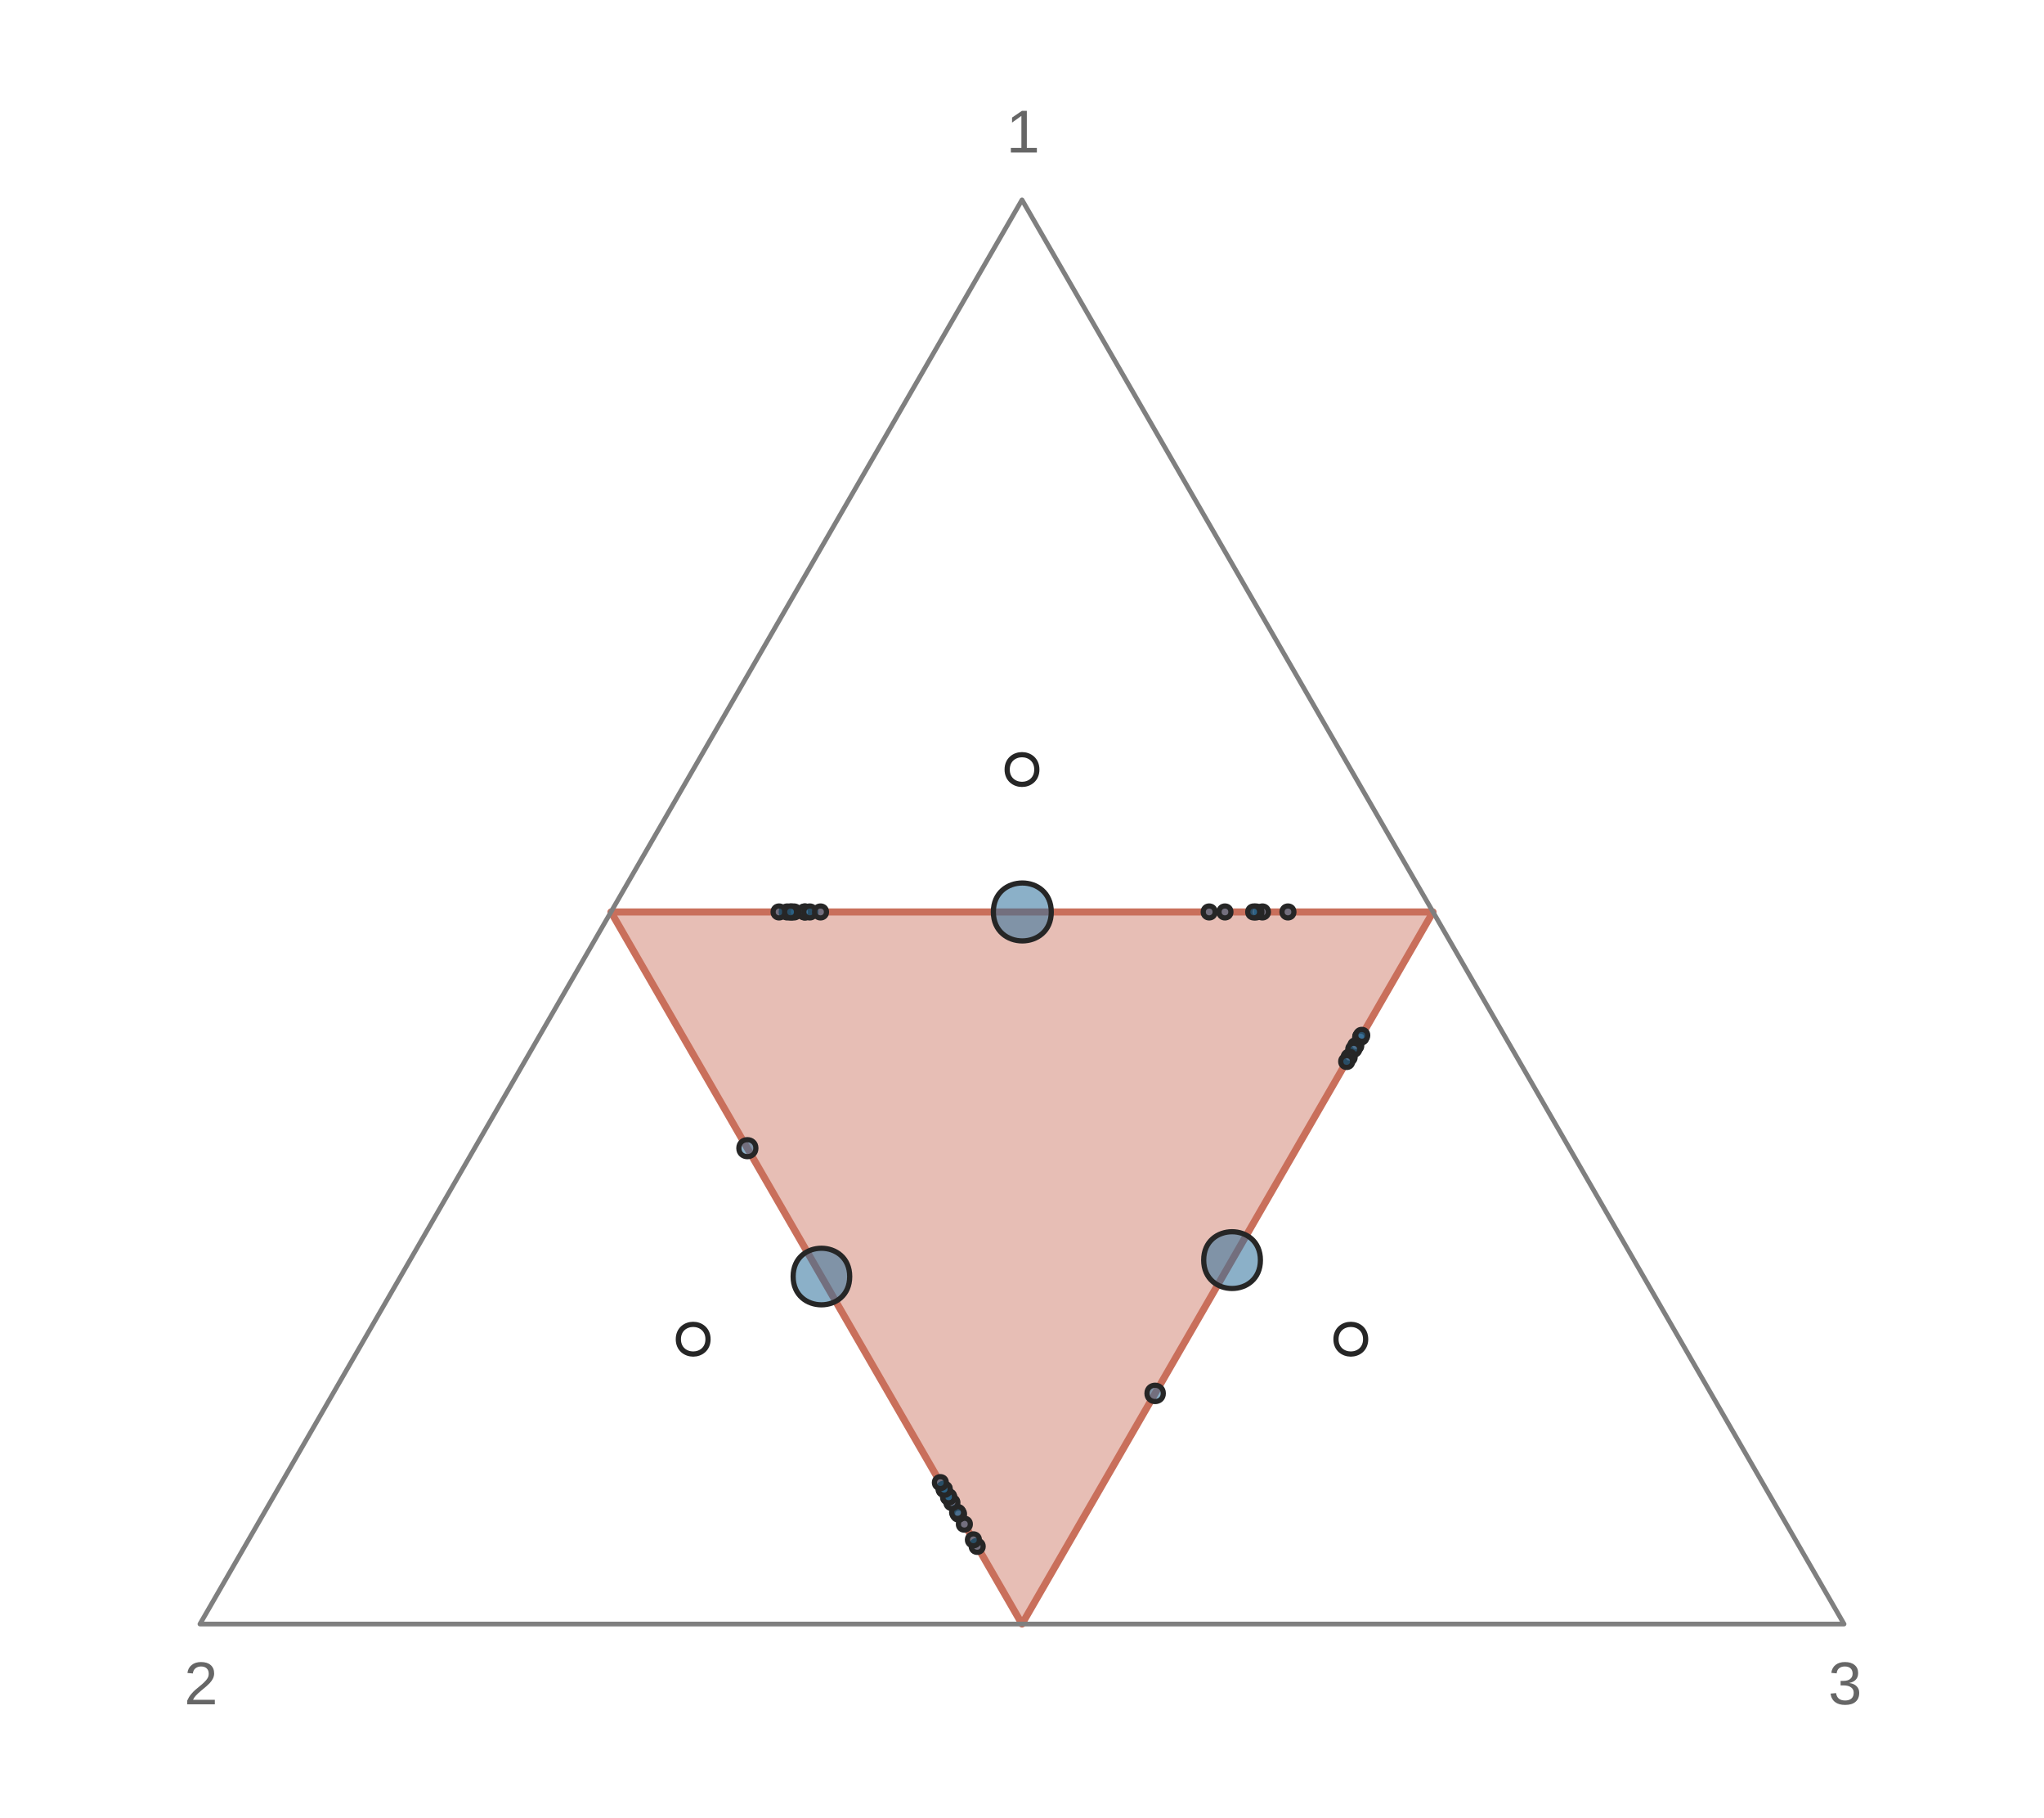
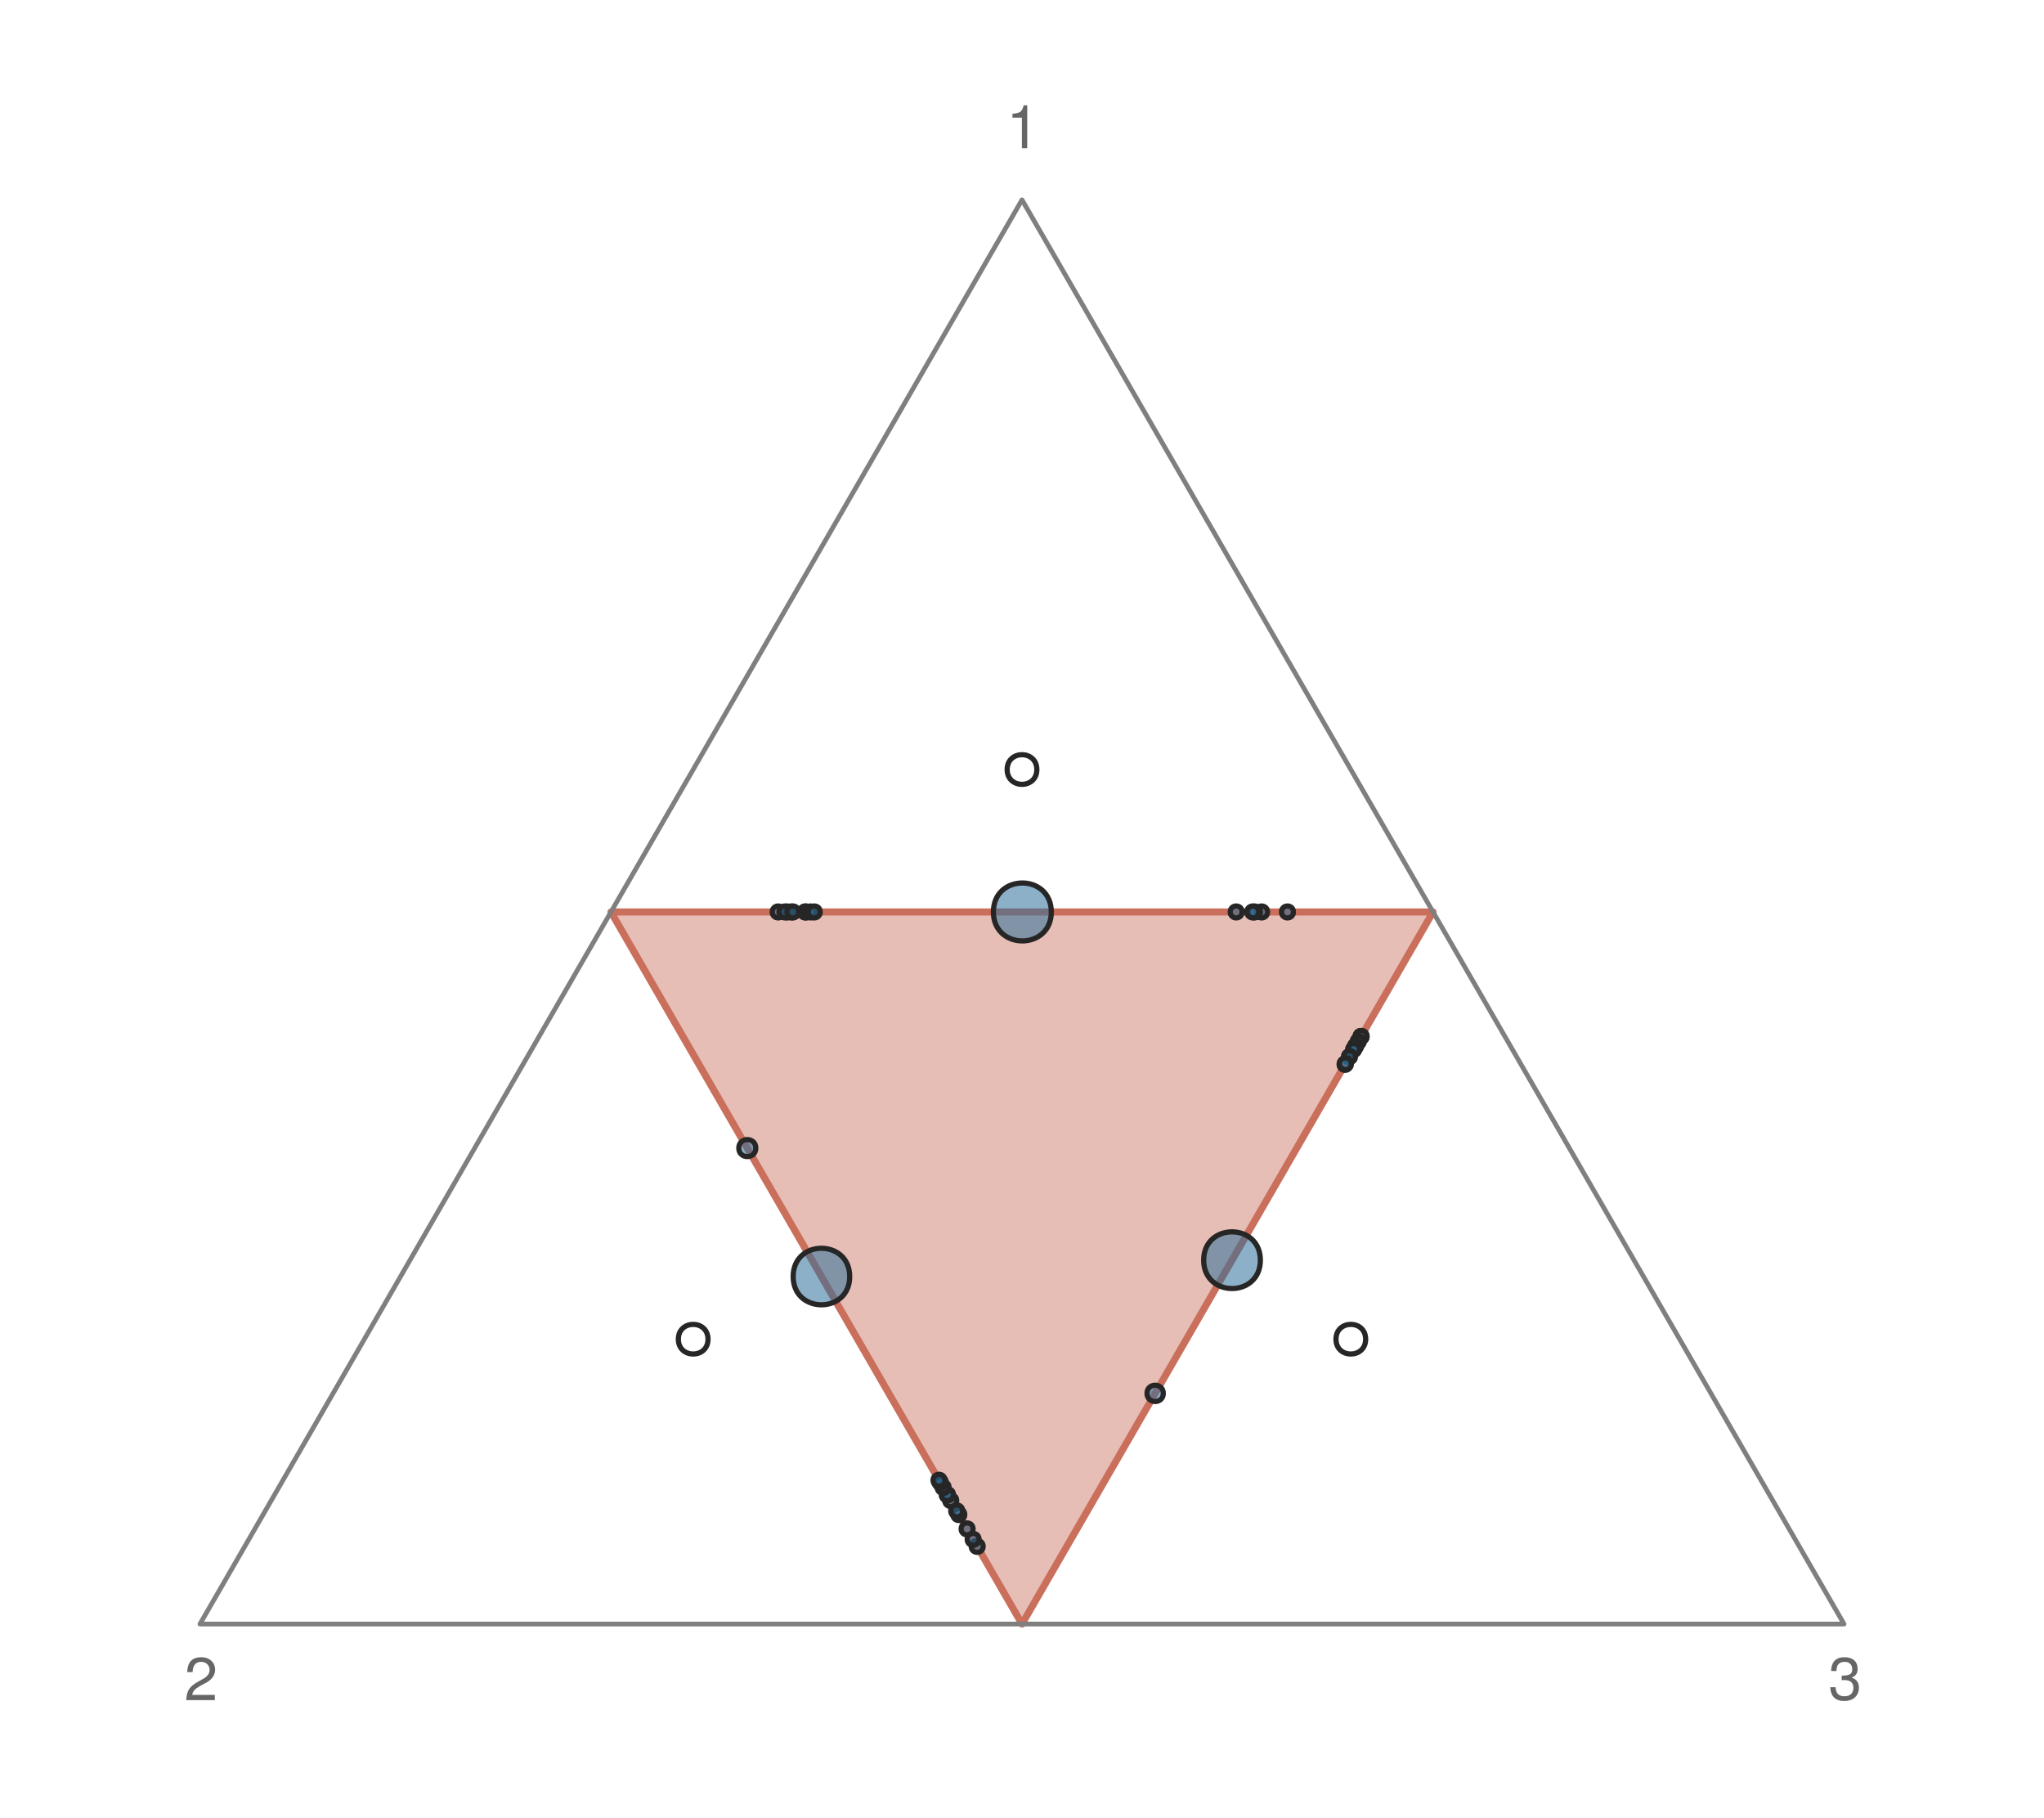
- <svg xmlns="http://www.w3.org/2000/svg" xmlns:xlink="http://www.w3.org/1999/xlink" width="324pt" height="288pt" viewBox="0 0 324 288">
+ <svg xmlns="http://www.w3.org/2000/svg" xmlns:xlink="http://www.w3.org/1999/xlink" width="324pt" height="288pt" viewBox="0 0 324 288" version="1.1">
  <defs>
    <g>
-       <g id="glyph-0-0">
-         <path d="M 0.734 0 L 0.734 -0.719 L 2.406 -0.719 L 2.406 -5.797 L 0.922 -4.734 L 0.922 -5.531 L 2.484 -6.594 L 3.266 -6.594 L 3.266 -0.719 L 4.859 -0.719 L 4.859 0 Z M 0.734 0 " />
-       </g>
-       <g id="glyph-0-1">
-         <path d="M 0.484 0 L 0.484 -0.594 C 0.641 -0.957 0.832 -1.281 1.062 -1.562 C 1.289 -1.844 1.531 -2.094 1.781 -2.312 C 2.039 -2.539 2.289 -2.75 2.531 -2.938 C 2.781 -3.133 3.004 -3.332 3.203 -3.531 C 3.41 -3.727 3.578 -3.93 3.703 -4.141 C 3.828 -4.348 3.891 -4.586 3.891 -4.859 C 3.891 -5.223 3.781 -5.504 3.562 -5.703 C 3.352 -5.898 3.055 -6 2.672 -6 C 2.316 -6 2.02 -5.898 1.781 -5.703 C 1.551 -5.516 1.414 -5.242 1.375 -4.891 L 0.516 -4.969 C 0.578 -5.5 0.801 -5.922 1.188 -6.234 C 1.57 -6.547 2.066 -6.703 2.672 -6.703 C 3.336 -6.703 3.848 -6.539 4.203 -6.219 C 4.566 -5.906 4.75 -5.461 4.75 -4.891 C 4.75 -4.629 4.691 -4.375 4.578 -4.125 C 4.461 -3.875 4.285 -3.617 4.047 -3.359 C 3.816 -3.109 3.375 -2.719 2.719 -2.188 C 2.363 -1.895 2.078 -1.629 1.859 -1.391 C 1.648 -1.16 1.5 -0.938 1.406 -0.719 L 4.859 -0.719 L 4.859 0 Z M 0.484 0 " />
-       </g>
-       <g id="glyph-0-2">
-         <path d="M 4.906 -1.828 C 4.906 -1.211 4.711 -0.738 4.328 -0.406 C 3.941 -0.07 3.391 0.094 2.672 0.094 C 2.004 0.094 1.473 -0.055 1.078 -0.359 C 0.68 -0.66 0.441 -1.109 0.359 -1.703 L 1.234 -1.781 C 1.348 -1 1.828 -0.609 2.672 -0.609 C 3.098 -0.609 3.43 -0.711 3.672 -0.922 C 3.91 -1.129 4.031 -1.438 4.031 -1.844 C 4.031 -2.207 3.891 -2.488 3.609 -2.688 C 3.336 -2.895 2.941 -3 2.422 -3 L 1.953 -3 L 1.953 -3.719 L 2.406 -3.719 C 2.863 -3.719 3.219 -3.816 3.469 -4.016 C 3.727 -4.223 3.859 -4.504 3.859 -4.859 C 3.859 -5.211 3.754 -5.488 3.547 -5.688 C 3.336 -5.895 3.031 -6 2.625 -6 C 2.258 -6 1.957 -5.906 1.719 -5.719 C 1.488 -5.531 1.359 -5.258 1.328 -4.906 L 0.484 -4.984 C 0.547 -5.523 0.77 -5.945 1.156 -6.25 C 1.539 -6.551 2.035 -6.703 2.641 -6.703 C 3.297 -6.703 3.805 -6.547 4.172 -6.234 C 4.547 -5.93 4.734 -5.504 4.734 -4.953 C 4.734 -4.523 4.613 -4.18 4.375 -3.922 C 4.145 -3.66 3.801 -3.484 3.344 -3.391 L 3.344 -3.375 C 3.844 -3.312 4.227 -3.141 4.5 -2.859 C 4.77 -2.586 4.906 -2.242 4.906 -1.828 Z M 4.906 -1.828 " />
-       </g>
+       <symbol overflow="visible" id="glyph0-0">
+         <path style="stroke:none;" d="" />
+       </symbol>
+       <symbol overflow="visible" id="glyph0-1">
+         <path style="stroke:none;" d="M 3.328 0 L 3.328 -6.797 L 2.766 -6.797 C 2.469 -5.75 2.281 -5.609 0.984 -5.453 L 0.984 -4.844 L 2.484 -4.844 L 2.484 0 Z M 3.328 0 " />
+       </symbol>
+       <symbol overflow="visible" id="glyph0-2">
+         <path style="stroke:none;" d="M 4.906 -4.812 C 4.906 -5.953 4.016 -6.797 2.719 -6.797 C 1.328 -6.797 0.531 -6.094 0.484 -4.438 L 1.328 -4.438 C 1.391 -5.578 1.859 -6.062 2.703 -6.062 C 3.469 -6.062 4.031 -5.516 4.031 -4.781 C 4.031 -4.25 3.719 -3.797 3.125 -3.438 L 2.234 -2.938 C 0.812 -2.141 0.406 -1.5 0.328 0 L 4.859 0 L 4.859 -0.828 L 1.281 -0.828 C 1.359 -1.391 1.672 -1.75 2.5 -2.234 L 3.469 -2.75 C 4.406 -3.266 4.906 -3.969 4.906 -4.812 Z M 4.906 -4.812 " />
+       </symbol>
+       <symbol overflow="visible" id="glyph0-3">
+         <path style="stroke:none;" d="M 4.859 -1.969 C 4.859 -2.797 4.516 -3.281 3.703 -3.562 C 4.344 -3.812 4.656 -4.25 4.656 -4.938 C 4.656 -6.109 3.875 -6.797 2.578 -6.797 C 1.203 -6.797 0.484 -6.047 0.453 -4.609 L 1.297 -4.609 C 1.312 -5.609 1.734 -6.062 2.594 -6.062 C 3.344 -6.062 3.797 -5.625 3.797 -4.906 C 3.797 -4.172 3.469 -3.875 2.125 -3.875 L 2.125 -3.172 L 2.578 -3.172 C 3.516 -3.172 3.984 -2.719 3.984 -1.969 C 3.984 -1.109 3.469 -0.609 2.578 -0.609 C 1.656 -0.609 1.203 -1.062 1.156 -2.047 L 0.312 -2.047 C 0.406 -0.531 1.156 0.141 2.547 0.141 C 3.953 0.141 4.859 -0.688 4.859 -1.969 Z M 4.859 -1.969 " />
+       </symbol>
    </g>
  </defs>
-   <rect x="-32.4" y="-28.8" width="388.8" height="345.6" fill="rgb(100%, 100%, 100%)" fill-opacity="1" />
-   <path fill-rule="nonzero" fill="rgb(78.824%, 43.529%, 35.686%)" fill-opacity="0.451" stroke-width="1.125" stroke-linecap="round" stroke-linejoin="round" stroke="rgb(78.824%, 43.529%, 35.686%)" stroke-opacity="1" stroke-miterlimit="10" d="M 96.848 144.52 L 227.152 144.52 L 162 257.363 Z M 96.848 144.52 " />
-   <path fill="none" stroke-width="0.75" stroke-linecap="round" stroke-linejoin="round" stroke="rgb(49.804%, 49.804%, 49.804%)" stroke-opacity="1" stroke-miterlimit="10" d="M 162 31.672 L 31.695 257.363 L 292.305 257.363 Z M 162 31.672 " />
-   <g fill="rgb(40%, 40%, 40%)" fill-opacity="1">
-     <use xlink:href="#glyph-0-0" x="159.5" y="24.162" />
+   <g id="surface111">
+     <rect x="0" y="0" width="324" height="288" style="fill:rgb(100%,100%,100%);fill-opacity:1;stroke:none;" />
+     <path style="fill-rule:nonzero;fill:rgb(78.824%,43.529%,35.686%);fill-opacity:0.451;stroke-width:1.125;stroke-linecap:round;stroke-linejoin:round;stroke:rgb(78.824%,43.529%,35.686%);stroke-opacity:1;stroke-miterlimit:10;" d="M 96.848 144.52 L 227.152 144.52 L 162 257.363 Z M 96.848 144.52 " />
+     <path style="fill:none;stroke-width:0.75;stroke-linecap:round;stroke-linejoin:round;stroke:rgb(49.804%,49.804%,49.804%);stroke-opacity:1;stroke-miterlimit:10;" d="M 162 31.672 L 31.695 257.363 L 292.305 257.363 Z M 162 31.672 " />
+     <g style="fill:rgb(40%,40%,40%);fill-opacity:1;">
+       <use xlink:href="#glyph0-1" x="159.5" y="23.492" />
+     </g>
+     <g style="fill:rgb(40%,40%,40%);fill-opacity:1;">
+       <use xlink:href="#glyph0-2" x="29.195" y="269.418" />
+     </g>
+     <g style="fill:rgb(40%,40%,40%);fill-opacity:1;">
+       <use xlink:href="#glyph0-3" x="289.805" y="269.418" />
+     </g>
+     <path style="fill-rule:nonzero;fill:rgb(17.255%,43.529%,60.784%);fill-opacity:0.549;stroke-width:0.825;stroke-linecap:round;stroke-linejoin:round;stroke:rgb(14.902%,14.902%,14.902%);stroke-opacity:1;stroke-miterlimit:10;" d="M 166.645 144.52 C 166.645 150.637 157.465 150.637 157.465 144.52 C 157.465 138.398 166.645 138.398 166.645 144.52 " />
+     <path style="fill-rule:nonzero;fill:rgb(17.255%,43.529%,60.784%);fill-opacity:0.549;stroke-width:0.825;stroke-linecap:round;stroke-linejoin:round;stroke:rgb(14.902%,14.902%,14.902%);stroke-opacity:1;stroke-miterlimit:10;" d="M 134.688 202.293 C 134.688 208.27 125.727 208.27 125.727 202.293 C 125.727 196.32 134.688 196.32 134.688 202.293 " />
+     <path style="fill-rule:nonzero;fill:rgb(17.255%,43.529%,60.784%);fill-opacity:0.549;stroke-width:0.825;stroke-linecap:round;stroke-linejoin:round;stroke:rgb(14.902%,14.902%,14.902%);stroke-opacity:1;stroke-miterlimit:10;" d="M 199.785 199.703 C 199.785 205.695 190.797 205.695 190.797 199.703 C 190.797 193.711 199.785 193.711 199.785 199.703 " />
+     <path style="fill-rule:nonzero;fill:rgb(17.255%,43.529%,60.784%);fill-opacity:0.549;stroke-width:0.825;stroke-linecap:round;stroke-linejoin:round;stroke:rgb(14.902%,14.902%,14.902%);stroke-opacity:1;stroke-miterlimit:10;" d="M 119.805 181.938 C 119.805 183.734 117.109 183.734 117.109 181.938 C 117.109 180.141 119.805 180.141 119.805 181.938 " />
+     <path style="fill-rule:nonzero;fill:rgb(17.255%,43.529%,60.784%);fill-opacity:0.549;stroke-width:0.825;stroke-linecap:round;stroke-linejoin:round;stroke:rgb(14.902%,14.902%,14.902%);stroke-opacity:1;stroke-miterlimit:10;" d="M 184.398 220.809 C 184.398 222.531 181.812 222.531 181.812 220.809 C 181.812 219.086 184.398 219.086 184.398 220.809 " />
+     <path style="fill-rule:nonzero;fill:rgb(17.255%,43.529%,60.784%);fill-opacity:0.549;stroke-width:0.825;stroke-linecap:round;stroke-linejoin:round;stroke:rgb(14.902%,14.902%,14.902%);stroke-opacity:1;stroke-miterlimit:10;" d="M 205.027 144.52 C 205.027 145.777 203.137 145.777 203.137 144.52 C 203.137 143.258 205.027 143.258 205.027 144.52 " />
+     <path style="fill-rule:nonzero;fill:rgb(17.255%,43.529%,60.784%);fill-opacity:0.549;stroke-width:0.825;stroke-linecap:round;stroke-linejoin:round;stroke:rgb(14.902%,14.902%,14.902%);stroke-opacity:1;stroke-miterlimit:10;" d="M 200.926 144.52 C 200.926 145.777 199.035 145.777 199.035 144.52 C 199.035 143.258 200.926 143.258 200.926 144.52 " />
+     <path style="fill-rule:nonzero;fill:rgb(17.255%,43.529%,60.784%);fill-opacity:0.549;stroke-width:0.825;stroke-linecap:round;stroke-linejoin:round;stroke:rgb(14.902%,14.902%,14.902%);stroke-opacity:1;stroke-miterlimit:10;" d="M 199.801 144.52 C 199.801 145.777 197.914 145.777 197.914 144.52 C 197.914 143.258 199.801 143.258 199.801 144.52 " />
+     <path style="fill-rule:nonzero;fill:rgb(17.255%,43.529%,60.784%);fill-opacity:0.549;stroke-width:0.825;stroke-linecap:round;stroke-linejoin:round;stroke:rgb(14.902%,14.902%,14.902%);stroke-opacity:1;stroke-miterlimit:10;" d="M 128.586 144.52 C 128.586 145.777 126.695 145.777 126.695 144.52 C 126.695 143.258 128.586 143.258 128.586 144.52 " />
+     <path style="fill-rule:nonzero;fill:rgb(17.255%,43.529%,60.784%);fill-opacity:0.549;stroke-width:0.825;stroke-linecap:round;stroke-linejoin:round;stroke:rgb(14.902%,14.902%,14.902%);stroke-opacity:1;stroke-miterlimit:10;" d="M 199.527 144.52 C 199.527 145.777 197.637 145.777 197.637 144.52 C 197.637 143.258 199.527 143.258 199.527 144.52 " />
+     <path style="fill-rule:nonzero;fill:rgb(17.255%,43.529%,60.784%);fill-opacity:0.549;stroke-width:0.825;stroke-linecap:round;stroke-linejoin:round;stroke:rgb(14.902%,14.902%,14.902%);stroke-opacity:1;stroke-miterlimit:10;" d="M 126.383 144.52 C 126.383 145.777 124.492 145.777 124.492 144.52 C 124.492 143.258 126.383 143.258 126.383 144.52 " />
+     <path style="fill-rule:nonzero;fill:rgb(17.255%,43.529%,60.784%);fill-opacity:0.549;stroke-width:0.825;stroke-linecap:round;stroke-linejoin:round;stroke:rgb(14.902%,14.902%,14.902%);stroke-opacity:1;stroke-miterlimit:10;" d="M 216.691 164.254 C 216.691 165.516 214.805 165.516 214.805 164.254 C 214.805 162.996 216.691 162.996 216.691 164.254 " />
+     <path style="fill-rule:nonzero;fill:rgb(17.255%,43.529%,60.784%);fill-opacity:0.549;stroke-width:0.825;stroke-linecap:round;stroke-linejoin:round;stroke:rgb(14.902%,14.902%,14.902%);stroke-opacity:1;stroke-miterlimit:10;" d="M 125.73 144.52 C 125.73 145.777 123.84 145.777 123.84 144.52 C 123.84 143.258 125.73 143.258 125.73 144.52 " />
+     <path style="fill-rule:nonzero;fill:rgb(17.255%,43.529%,60.784%);fill-opacity:0.549;stroke-width:0.825;stroke-linecap:round;stroke-linejoin:round;stroke:rgb(14.902%,14.902%,14.902%);stroke-opacity:1;stroke-miterlimit:10;" d="M 155.844 245.059 C 155.844 246.316 153.953 246.316 153.953 245.059 C 153.953 243.797 155.844 243.797 155.844 245.059 " />
+     <path style="fill-rule:nonzero;fill:rgb(17.255%,43.529%,60.784%);fill-opacity:0.549;stroke-width:0.825;stroke-linecap:round;stroke-linejoin:round;stroke:rgb(14.902%,14.902%,14.902%);stroke-opacity:1;stroke-miterlimit:10;" d="M 216.699 164.242 C 216.699 165.504 214.809 165.504 214.809 164.242 C 214.809 162.984 216.699 162.984 216.699 164.242 " />
+     <path style="fill-rule:nonzero;fill:rgb(17.255%,43.529%,60.784%);fill-opacity:0.549;stroke-width:0.825;stroke-linecap:round;stroke-linejoin:round;stroke:rgb(14.902%,14.902%,14.902%);stroke-opacity:1;stroke-miterlimit:10;" d="M 124.297 144.52 C 124.297 145.777 122.406 145.777 122.406 144.52 C 122.406 143.258 124.297 143.258 124.297 144.52 " />
+     <path style="fill-rule:nonzero;fill:rgb(17.255%,43.529%,60.784%);fill-opacity:0.549;stroke-width:0.825;stroke-linecap:round;stroke-linejoin:round;stroke:rgb(14.902%,14.902%,14.902%);stroke-opacity:1;stroke-miterlimit:10;" d="M 155.199 243.945 C 155.199 245.207 153.312 245.207 153.312 243.945 C 153.312 242.684 155.199 242.684 155.199 243.945 " />
+     <path style="fill-rule:nonzero;fill:rgb(17.255%,43.529%,60.784%);fill-opacity:0.549;stroke-width:0.825;stroke-linecap:round;stroke-linejoin:round;stroke:rgb(14.902%,14.902%,14.902%);stroke-opacity:1;stroke-miterlimit:10;" d="M 216.246 165.043 C 216.246 166.305 214.355 166.305 214.355 165.043 C 214.355 163.785 216.246 163.785 216.246 165.043 " />
+     <path style="fill-rule:nonzero;fill:rgb(17.255%,43.529%,60.784%);fill-opacity:0.549;stroke-width:0.825;stroke-linecap:round;stroke-linejoin:round;stroke:rgb(14.902%,14.902%,14.902%);stroke-opacity:1;stroke-miterlimit:10;" d="M 125.367 144.52 C 125.367 145.777 123.477 145.777 123.477 144.52 C 123.477 143.258 125.367 143.258 125.367 144.52 " />
+     <path style="fill-rule:nonzero;fill:rgb(17.255%,43.529%,60.784%);fill-opacity:0.549;stroke-width:0.825;stroke-linecap:round;stroke-linejoin:round;stroke:rgb(14.902%,14.902%,14.902%);stroke-opacity:1;stroke-miterlimit:10;" d="M 154.242 242.285 C 154.242 243.547 152.352 243.547 152.352 242.285 C 152.352 241.027 154.242 241.027 154.242 242.285 " />
+     <path style="fill-rule:nonzero;fill:rgb(17.255%,43.529%,60.784%);fill-opacity:0.549;stroke-width:0.825;stroke-linecap:round;stroke-linejoin:round;stroke:rgb(14.902%,14.902%,14.902%);stroke-opacity:1;stroke-miterlimit:10;" d="M 196.895 144.52 C 196.895 145.777 195.008 145.777 195.008 144.52 C 195.008 143.258 196.895 143.258 196.895 144.52 " />
+     <path style="fill-rule:nonzero;fill:rgb(17.255%,43.529%,60.784%);fill-opacity:0.549;stroke-width:0.825;stroke-linecap:round;stroke-linejoin:round;stroke:rgb(14.902%,14.902%,14.902%);stroke-opacity:1;stroke-miterlimit:10;" d="M 152.93 240.012 C 152.93 241.273 151.039 241.273 151.039 240.012 C 151.039 238.754 152.93 238.754 152.93 240.012 " />
+     <path style="fill-rule:nonzero;fill:rgb(17.255%,43.529%,60.784%);fill-opacity:0.549;stroke-width:0.825;stroke-linecap:round;stroke-linejoin:round;stroke:rgb(14.902%,14.902%,14.902%);stroke-opacity:1;stroke-miterlimit:10;" d="M 126.621 144.52 C 126.621 145.777 124.73 145.777 124.73 144.52 C 124.73 143.258 126.621 143.258 126.621 144.52 " />
+     <path style="fill-rule:nonzero;fill:rgb(17.255%,43.529%,60.784%);fill-opacity:0.549;stroke-width:0.825;stroke-linecap:round;stroke-linejoin:round;stroke:rgb(14.902%,14.902%,14.902%);stroke-opacity:1;stroke-miterlimit:10;" d="M 215.824 165.773 C 215.824 167.035 213.934 167.035 213.934 165.773 C 213.934 164.512 215.824 164.512 215.824 165.773 " />
+     <path style="fill-rule:nonzero;fill:rgb(17.255%,43.529%,60.784%);fill-opacity:0.549;stroke-width:0.825;stroke-linecap:round;stroke-linejoin:round;stroke:rgb(14.902%,14.902%,14.902%);stroke-opacity:1;stroke-miterlimit:10;" d="M 152.594 239.43 C 152.594 240.688 150.703 240.688 150.703 239.43 C 150.703 238.168 152.594 238.168 152.594 239.43 " />
+     <path style="fill-rule:nonzero;fill:rgb(17.255%,43.529%,60.784%);fill-opacity:0.549;stroke-width:0.825;stroke-linecap:round;stroke-linejoin:round;stroke:rgb(14.902%,14.902%,14.902%);stroke-opacity:1;stroke-miterlimit:10;" d="M 128.688 144.52 C 128.688 145.777 126.797 145.777 126.797 144.52 C 126.797 143.258 128.688 143.258 128.688 144.52 " />
+     <path style="fill-rule:nonzero;fill:rgb(17.255%,43.529%,60.784%);fill-opacity:0.549;stroke-width:0.825;stroke-linecap:round;stroke-linejoin:round;stroke:rgb(14.902%,14.902%,14.902%);stroke-opacity:1;stroke-miterlimit:10;" d="M 151.648 237.793 C 151.648 239.051 149.758 239.051 149.758 237.793 C 149.758 236.531 151.648 236.531 151.648 237.793 " />
+     <path style="fill-rule:nonzero;fill:rgb(17.255%,43.529%,60.784%);fill-opacity:0.549;stroke-width:0.825;stroke-linecap:round;stroke-linejoin:round;stroke:rgb(14.902%,14.902%,14.902%);stroke-opacity:1;stroke-miterlimit:10;" d="M 215.512 166.312 C 215.512 167.574 213.621 167.574 213.621 166.312 C 213.621 165.055 215.512 165.055 215.512 166.312 " />
+     <path style="fill-rule:nonzero;fill:rgb(17.255%,43.529%,60.784%);fill-opacity:0.549;stroke-width:0.825;stroke-linecap:round;stroke-linejoin:round;stroke:rgb(14.902%,14.902%,14.902%);stroke-opacity:1;stroke-miterlimit:10;" d="M 151.117 236.875 C 151.117 238.137 149.227 238.137 149.227 236.875 C 149.227 235.617 151.117 235.617 151.117 236.875 " />
+     <path style="fill-rule:nonzero;fill:rgb(17.255%,43.529%,60.784%);fill-opacity:0.549;stroke-width:0.825;stroke-linecap:round;stroke-linejoin:round;stroke:rgb(14.902%,14.902%,14.902%);stroke-opacity:1;stroke-miterlimit:10;" d="M 129.418 144.52 C 129.418 145.777 127.527 145.777 127.527 144.52 C 127.527 143.258 129.418 143.258 129.418 144.52 " />
+     <path style="fill-rule:nonzero;fill:rgb(17.255%,43.529%,60.784%);fill-opacity:0.549;stroke-width:0.825;stroke-linecap:round;stroke-linejoin:round;stroke:rgb(14.902%,14.902%,14.902%);stroke-opacity:1;stroke-miterlimit:10;" d="M 214.855 167.449 C 214.855 168.711 212.965 168.711 212.965 167.449 C 212.965 166.191 214.855 166.191 214.855 167.449 " />
+     <path style="fill-rule:nonzero;fill:rgb(17.255%,43.529%,60.784%);fill-opacity:0.549;stroke-width:0.825;stroke-linecap:round;stroke-linejoin:round;stroke:rgb(14.902%,14.902%,14.902%);stroke-opacity:1;stroke-miterlimit:10;" d="M 151.117 236.875 C 151.117 238.137 149.227 238.137 149.227 236.875 C 149.227 235.617 151.117 235.617 151.117 236.875 " />
+     <path style="fill-rule:nonzero;fill:rgb(17.255%,43.529%,60.784%);fill-opacity:0.549;stroke-width:0.825;stroke-linecap:round;stroke-linejoin:round;stroke:rgb(14.902%,14.902%,14.902%);stroke-opacity:1;stroke-miterlimit:10;" d="M 214.152 168.668 C 214.152 169.93 212.262 169.93 212.262 168.668 C 212.262 167.41 214.152 167.41 214.152 168.668 " />
+     <path style="fill-rule:nonzero;fill:rgb(17.255%,43.529%,60.784%);fill-opacity:0.549;stroke-width:0.825;stroke-linecap:round;stroke-linejoin:round;stroke:rgb(14.902%,14.902%,14.902%);stroke-opacity:1;stroke-miterlimit:10;" d="M 150.445 235.711 C 150.445 236.973 148.555 236.973 148.555 235.711 C 148.555 234.453 150.445 234.453 150.445 235.711 " />
+     <path style="fill-rule:nonzero;fill:rgb(17.255%,43.529%,60.784%);fill-opacity:0.549;stroke-width:0.825;stroke-linecap:round;stroke-linejoin:round;stroke:rgb(14.902%,14.902%,14.902%);stroke-opacity:1;stroke-miterlimit:10;" d="M 130.016 144.52 C 130.016 145.777 128.125 145.777 128.125 144.52 C 128.125 143.258 130.016 143.258 130.016 144.52 " />
+     <path style="fill-rule:nonzero;fill:rgb(17.255%,43.529%,60.784%);fill-opacity:0.549;stroke-width:0.825;stroke-linecap:round;stroke-linejoin:round;stroke:rgb(14.902%,14.902%,14.902%);stroke-opacity:1;stroke-miterlimit:10;" d="M 150 234.938 C 150 236.199 148.109 236.199 148.109 234.938 C 148.109 233.68 150 233.68 150 234.938 " />
+     <path style="fill-rule:nonzero;fill:rgb(17.255%,43.529%,60.784%);fill-opacity:0.549;stroke-width:0.825;stroke-linecap:round;stroke-linejoin:round;stroke:rgb(14.902%,14.902%,14.902%);stroke-opacity:1;stroke-miterlimit:10;" d="M 214.219 168.551 C 214.219 169.812 212.328 169.812 212.328 168.551 C 212.328 167.293 214.219 167.293 214.219 168.551 " />
+     <path style="fill-rule:nonzero;fill:rgb(17.255%,43.529%,60.784%);fill-opacity:0.549;stroke-width:0.825;stroke-linecap:round;stroke-linejoin:round;stroke:rgb(14.902%,14.902%,14.902%);stroke-opacity:1;stroke-miterlimit:10;" d="M 149.789 234.578 C 149.789 235.836 147.898 235.836 147.898 234.578 C 147.898 233.316 149.789 233.316 149.789 234.578 " />
+     <path style="fill-rule:nonzero;fill:rgb(100%,100%,100%);fill-opacity:0.549;stroke-width:0.825;stroke-linecap:round;stroke-linejoin:round;stroke:rgb(14.902%,14.902%,14.902%);stroke-opacity:1;stroke-miterlimit:10;" d="M 164.352 121.949 C 164.352 125.082 159.648 125.082 159.648 121.949 C 159.648 118.812 164.352 118.812 164.352 121.949 " />
+     <path style="fill-rule:nonzero;fill:rgb(100%,100%,100%);fill-opacity:0.549;stroke-width:0.825;stroke-linecap:round;stroke-linejoin:round;stroke:rgb(14.902%,14.902%,14.902%);stroke-opacity:1;stroke-miterlimit:10;" d="M 112.23 212.227 C 112.23 215.359 107.527 215.359 107.527 212.227 C 107.527 209.09 112.23 209.09 112.23 212.227 " />
+     <path style="fill-rule:nonzero;fill:rgb(100%,100%,100%);fill-opacity:0.549;stroke-width:0.825;stroke-linecap:round;stroke-linejoin:round;stroke:rgb(14.902%,14.902%,14.902%);stroke-opacity:1;stroke-miterlimit:10;" d="M 216.473 212.227 C 216.473 215.359 211.77 215.359 211.77 212.227 C 211.77 209.09 216.473 209.09 216.473 212.227 " />
  </g>
-   <g fill="rgb(40%, 40%, 40%)" fill-opacity="1">
-     <use xlink:href="#glyph-0-1" x="29.195" y="270.088" />
-   </g>
-   <g fill="rgb(40%, 40%, 40%)" fill-opacity="1">
-     <use xlink:href="#glyph-0-2" x="289.805" y="270.088" />
-   </g>
-   <path fill-rule="nonzero" fill="rgb(17.255%, 43.529%, 60.784%)" fill-opacity="0.549" stroke-width="0.825" stroke-linecap="round" stroke-linejoin="round" stroke="rgb(14.902%, 14.902%, 14.902%)" stroke-opacity="1" stroke-miterlimit="10" d="M 166.641 144.52 C 166.641 150.637 157.461 150.637 157.461 144.52 C 157.461 138.398 166.641 138.398 166.641 144.52 " />
-   <path fill-rule="nonzero" fill="rgb(17.255%, 43.529%, 60.784%)" fill-opacity="0.549" stroke-width="0.825" stroke-linecap="round" stroke-linejoin="round" stroke="rgb(14.902%, 14.902%, 14.902%)" stroke-opacity="1" stroke-miterlimit="10" d="M 134.688 202.293 C 134.688 208.273 125.723 208.273 125.723 202.293 C 125.723 196.316 134.688 196.316 134.688 202.293 " />
-   <path fill-rule="nonzero" fill="rgb(17.255%, 43.529%, 60.784%)" fill-opacity="0.549" stroke-width="0.825" stroke-linecap="round" stroke-linejoin="round" stroke="rgb(14.902%, 14.902%, 14.902%)" stroke-opacity="1" stroke-miterlimit="10" d="M 199.793 199.691 C 199.793 205.688 190.801 205.688 190.801 199.691 C 190.801 193.695 199.793 193.695 199.793 199.691 " />
-   <path fill-rule="nonzero" fill="rgb(17.255%, 43.529%, 60.784%)" fill-opacity="0.549" stroke-width="0.825" stroke-linecap="round" stroke-linejoin="round" stroke="rgb(14.902%, 14.902%, 14.902%)" stroke-opacity="1" stroke-miterlimit="10" d="M 119.816 181.953 C 119.816 183.75 117.117 183.75 117.117 181.953 C 117.117 180.156 119.816 180.156 119.816 181.953 " />
-   <path fill-rule="nonzero" fill="rgb(17.255%, 43.529%, 60.784%)" fill-opacity="0.549" stroke-width="0.825" stroke-linecap="round" stroke-linejoin="round" stroke="rgb(14.902%, 14.902%, 14.902%)" stroke-opacity="1" stroke-miterlimit="10" d="M 184.398 220.812 C 184.398 222.539 181.809 222.539 181.809 220.812 C 181.809 219.086 184.398 219.086 184.398 220.812 " />
-   <path fill-rule="nonzero" fill="rgb(17.255%, 43.529%, 60.784%)" fill-opacity="0.549" stroke-width="0.825" stroke-linecap="round" stroke-linejoin="round" stroke="rgb(14.902%, 14.902%, 14.902%)" stroke-opacity="1" stroke-miterlimit="10" d="M 205.102 144.52 C 205.102 145.777 203.211 145.777 203.211 144.52 C 203.211 143.258 205.102 143.258 205.102 144.52 " />
-   <path fill-rule="nonzero" fill="rgb(17.255%, 43.529%, 60.784%)" fill-opacity="0.549" stroke-width="0.825" stroke-linecap="round" stroke-linejoin="round" stroke="rgb(14.902%, 14.902%, 14.902%)" stroke-opacity="1" stroke-miterlimit="10" d="M 201.055 144.52 C 201.055 145.777 199.164 145.777 199.164 144.52 C 199.164 143.258 201.055 143.258 201.055 144.52 " />
-   <path fill-rule="nonzero" fill="rgb(17.255%, 43.529%, 60.784%)" fill-opacity="0.549" stroke-width="0.825" stroke-linecap="round" stroke-linejoin="round" stroke="rgb(14.902%, 14.902%, 14.902%)" stroke-opacity="1" stroke-miterlimit="10" d="M 200.035 144.52 C 200.035 145.777 198.145 145.777 198.145 144.52 C 198.145 143.258 200.035 143.258 200.035 144.52 " />
-   <path fill-rule="nonzero" fill="rgb(17.255%, 43.529%, 60.784%)" fill-opacity="0.549" stroke-width="0.825" stroke-linecap="round" stroke-linejoin="round" stroke="rgb(14.902%, 14.902%, 14.902%)" stroke-opacity="1" stroke-miterlimit="10" d="M 128.586 144.52 C 128.586 145.777 126.699 145.777 126.699 144.52 C 126.699 143.258 128.586 143.258 128.586 144.52 " />
-   <path fill-rule="nonzero" fill="rgb(17.255%, 43.529%, 60.784%)" fill-opacity="0.549" stroke-width="0.825" stroke-linecap="round" stroke-linejoin="round" stroke="rgb(14.902%, 14.902%, 14.902%)" stroke-opacity="1" stroke-miterlimit="10" d="M 199.672 144.52 C 199.672 145.777 197.781 145.777 197.781 144.52 C 197.781 143.258 199.672 143.258 199.672 144.52 " />
-   <path fill-rule="nonzero" fill="rgb(17.255%, 43.529%, 60.784%)" fill-opacity="0.549" stroke-width="0.825" stroke-linecap="round" stroke-linejoin="round" stroke="rgb(14.902%, 14.902%, 14.902%)" stroke-opacity="1" stroke-miterlimit="10" d="M 126.383 144.52 C 126.383 145.777 124.492 145.777 124.492 144.52 C 124.492 143.258 126.383 143.258 126.383 144.52 " />
-   <path fill-rule="nonzero" fill="rgb(17.255%, 43.529%, 60.784%)" fill-opacity="0.549" stroke-width="0.825" stroke-linecap="round" stroke-linejoin="round" stroke="rgb(14.902%, 14.902%, 14.902%)" stroke-opacity="1" stroke-miterlimit="10" d="M 216.637 164.352 C 216.637 165.609 214.746 165.609 214.746 164.352 C 214.746 163.09 216.637 163.09 216.637 164.352 " />
-   <path fill-rule="nonzero" fill="rgb(17.255%, 43.529%, 60.784%)" fill-opacity="0.549" stroke-width="0.825" stroke-linecap="round" stroke-linejoin="round" stroke="rgb(14.902%, 14.902%, 14.902%)" stroke-opacity="1" stroke-miterlimit="10" d="M 125.73 144.52 C 125.73 145.777 123.84 145.777 123.84 144.52 C 123.84 143.258 125.73 143.258 125.73 144.52 " />
-   <path fill-rule="nonzero" fill="rgb(17.255%, 43.529%, 60.784%)" fill-opacity="0.549" stroke-width="0.825" stroke-linecap="round" stroke-linejoin="round" stroke="rgb(14.902%, 14.902%, 14.902%)" stroke-opacity="1" stroke-miterlimit="10" d="M 155.844 245.059 C 155.844 246.316 153.953 246.316 153.953 245.059 C 153.953 243.797 155.844 243.797 155.844 245.059 " />
-   <path fill-rule="nonzero" fill="rgb(17.255%, 43.529%, 60.784%)" fill-opacity="0.549" stroke-width="0.825" stroke-linecap="round" stroke-linejoin="round" stroke="rgb(14.902%, 14.902%, 14.902%)" stroke-opacity="1" stroke-miterlimit="10" d="M 216.645 164.34 C 216.645 165.598 214.754 165.598 214.754 164.34 C 214.754 163.078 216.645 163.078 216.645 164.34 " />
-   <path fill-rule="nonzero" fill="rgb(17.255%, 43.529%, 60.784%)" fill-opacity="0.549" stroke-width="0.825" stroke-linecap="round" stroke-linejoin="round" stroke="rgb(14.902%, 14.902%, 14.902%)" stroke-opacity="1" stroke-miterlimit="10" d="M 124.438 144.52 C 124.438 145.777 122.547 145.777 122.547 144.52 C 122.547 143.258 124.438 143.258 124.438 144.52 " />
-   <path fill-rule="nonzero" fill="rgb(17.255%, 43.529%, 60.784%)" fill-opacity="0.549" stroke-width="0.825" stroke-linecap="round" stroke-linejoin="round" stroke="rgb(14.902%, 14.902%, 14.902%)" stroke-opacity="1" stroke-miterlimit="10" d="M 155.242 244.016 C 155.242 245.277 153.352 245.277 153.352 244.016 C 153.352 242.758 155.242 242.758 155.242 244.016 " />
-   <path fill-rule="nonzero" fill="rgb(17.255%, 43.529%, 60.784%)" fill-opacity="0.549" stroke-width="0.825" stroke-linecap="round" stroke-linejoin="round" stroke="rgb(14.902%, 14.902%, 14.902%)" stroke-opacity="1" stroke-miterlimit="10" d="M 126.816 144.52 C 126.816 145.777 124.926 145.777 124.926 144.52 C 124.926 143.258 126.816 143.258 126.816 144.52 " />
-   <path fill-rule="nonzero" fill="rgb(17.255%, 43.529%, 60.784%)" fill-opacity="0.549" stroke-width="0.825" stroke-linecap="round" stroke-linejoin="round" stroke="rgb(14.902%, 14.902%, 14.902%)" stroke-opacity="1" stroke-miterlimit="10" d="M 153.809 241.535 C 153.809 242.797 151.918 242.797 151.918 241.535 C 151.918 240.277 153.809 240.277 153.809 241.535 " />
-   <path fill-rule="nonzero" fill="rgb(17.255%, 43.529%, 60.784%)" fill-opacity="0.549" stroke-width="0.825" stroke-linecap="round" stroke-linejoin="round" stroke="rgb(14.902%, 14.902%, 14.902%)" stroke-opacity="1" stroke-miterlimit="10" d="M 216.801 164.07 C 216.801 165.332 214.91 165.332 214.91 164.07 C 214.91 162.812 216.801 162.812 216.801 164.07 " />
-   <path fill-rule="nonzero" fill="rgb(17.255%, 43.529%, 60.784%)" fill-opacity="0.549" stroke-width="0.825" stroke-linecap="round" stroke-linejoin="round" stroke="rgb(14.902%, 14.902%, 14.902%)" stroke-opacity="1" stroke-miterlimit="10" d="M 152.887 239.934 C 152.887 241.195 150.996 241.195 150.996 239.934 C 150.996 238.676 152.887 238.676 152.887 239.934 " />
-   <path fill-rule="nonzero" fill="rgb(17.255%, 43.529%, 60.784%)" fill-opacity="0.549" stroke-width="0.825" stroke-linecap="round" stroke-linejoin="round" stroke="rgb(14.902%, 14.902%, 14.902%)" stroke-opacity="1" stroke-miterlimit="10" d="M 126.262 144.52 C 126.262 145.777 124.371 145.777 124.371 144.52 C 124.371 143.258 126.262 143.258 126.262 144.52 " />
-   <path fill-rule="nonzero" fill="rgb(17.255%, 43.529%, 60.784%)" fill-opacity="0.549" stroke-width="0.825" stroke-linecap="round" stroke-linejoin="round" stroke="rgb(14.902%, 14.902%, 14.902%)" stroke-opacity="1" stroke-miterlimit="10" d="M 215.852 165.715 C 215.852 166.973 213.961 166.973 213.961 165.715 C 213.961 164.453 215.852 164.453 215.852 165.715 " />
-   <path fill-rule="nonzero" fill="rgb(17.255%, 43.529%, 60.784%)" fill-opacity="0.549" stroke-width="0.825" stroke-linecap="round" stroke-linejoin="round" stroke="rgb(14.902%, 14.902%, 14.902%)" stroke-opacity="1" stroke-miterlimit="10" d="M 152.738 239.68 C 152.738 240.941 150.848 240.941 150.848 239.68 C 150.848 238.422 152.738 238.422 152.738 239.68 " />
-   <path fill-rule="nonzero" fill="rgb(17.255%, 43.529%, 60.784%)" fill-opacity="0.549" stroke-width="0.825" stroke-linecap="round" stroke-linejoin="round" stroke="rgb(14.902%, 14.902%, 14.902%)" stroke-opacity="1" stroke-miterlimit="10" d="M 128.477 144.52 C 128.477 145.777 126.59 145.777 126.59 144.52 C 126.59 143.258 128.477 143.258 128.477 144.52 " />
-   <path fill-rule="nonzero" fill="rgb(17.255%, 43.529%, 60.784%)" fill-opacity="0.549" stroke-width="0.825" stroke-linecap="round" stroke-linejoin="round" stroke="rgb(14.902%, 14.902%, 14.902%)" stroke-opacity="1" stroke-miterlimit="10" d="M 151.836 238.121 C 151.836 239.379 149.945 239.379 149.945 238.121 C 149.945 236.859 151.836 236.859 151.836 238.121 " />
-   <path fill-rule="nonzero" fill="rgb(17.255%, 43.529%, 60.784%)" fill-opacity="0.549" stroke-width="0.825" stroke-linecap="round" stroke-linejoin="round" stroke="rgb(14.902%, 14.902%, 14.902%)" stroke-opacity="1" stroke-miterlimit="10" d="M 215.531 166.273 C 215.531 167.531 213.641 167.531 213.641 166.273 C 213.641 165.012 215.531 165.012 215.531 166.273 " />
-   <path fill-rule="nonzero" fill="rgb(17.255%, 43.529%, 60.784%)" fill-opacity="0.549" stroke-width="0.825" stroke-linecap="round" stroke-linejoin="round" stroke="rgb(14.902%, 14.902%, 14.902%)" stroke-opacity="1" stroke-miterlimit="10" d="M 151.312 237.215 C 151.312 238.477 149.422 238.477 149.422 237.215 C 149.422 235.957 151.312 235.957 151.312 237.215 " />
-   <path fill-rule="nonzero" fill="rgb(17.255%, 43.529%, 60.784%)" fill-opacity="0.549" stroke-width="0.825" stroke-linecap="round" stroke-linejoin="round" stroke="rgb(14.902%, 14.902%, 14.902%)" stroke-opacity="1" stroke-miterlimit="10" d="M 195.117 144.52 C 195.117 145.777 193.227 145.777 193.227 144.52 C 193.227 143.258 195.117 143.258 195.117 144.52 " />
-   <path fill-rule="nonzero" fill="rgb(17.255%, 43.529%, 60.784%)" fill-opacity="0.549" stroke-width="0.825" stroke-linecap="round" stroke-linejoin="round" stroke="rgb(14.902%, 14.902%, 14.902%)" stroke-opacity="1" stroke-miterlimit="10" d="M 129.309 144.52 C 129.309 145.777 127.418 145.777 127.418 144.52 C 127.418 143.258 129.309 143.258 129.309 144.52 " />
-   <path fill-rule="nonzero" fill="rgb(17.255%, 43.529%, 60.784%)" fill-opacity="0.549" stroke-width="0.825" stroke-linecap="round" stroke-linejoin="round" stroke="rgb(14.902%, 14.902%, 14.902%)" stroke-opacity="1" stroke-miterlimit="10" d="M 151.312 237.219 C 151.312 238.477 149.422 238.477 149.422 237.219 C 149.422 235.957 151.312 235.957 151.312 237.219 " />
-   <path fill-rule="nonzero" fill="rgb(17.255%, 43.529%, 60.784%)" fill-opacity="0.549" stroke-width="0.825" stroke-linecap="round" stroke-linejoin="round" stroke="rgb(14.902%, 14.902%, 14.902%)" stroke-opacity="1" stroke-miterlimit="10" d="M 214.805 167.531 C 214.805 168.793 212.914 168.793 212.914 167.531 C 212.914 166.273 214.805 166.273 214.805 167.531 " />
-   <path fill-rule="nonzero" fill="rgb(17.255%, 43.529%, 60.784%)" fill-opacity="0.549" stroke-width="0.825" stroke-linecap="round" stroke-linejoin="round" stroke="rgb(14.902%, 14.902%, 14.902%)" stroke-opacity="1" stroke-miterlimit="10" d="M 150.617 236.012 C 150.617 237.273 148.73 237.273 148.73 236.012 C 148.73 234.754 150.617 234.754 150.617 236.012 " />
-   <path fill-rule="nonzero" fill="rgb(17.255%, 43.529%, 60.784%)" fill-opacity="0.549" stroke-width="0.825" stroke-linecap="round" stroke-linejoin="round" stroke="rgb(14.902%, 14.902%, 14.902%)" stroke-opacity="1" stroke-miterlimit="10" d="M 131.008 144.52 C 131.008 145.777 129.117 145.777 129.117 144.52 C 129.117 143.258 131.008 143.258 131.008 144.52 " />
-   <path fill-rule="nonzero" fill="rgb(17.255%, 43.529%, 60.784%)" fill-opacity="0.549" stroke-width="0.825" stroke-linecap="round" stroke-linejoin="round" stroke="rgb(14.902%, 14.902%, 14.902%)" stroke-opacity="1" stroke-miterlimit="10" d="M 214.41 168.215 C 214.41 169.477 212.52 169.477 212.52 168.215 C 212.52 166.957 214.41 166.957 214.41 168.215 " />
-   <path fill-rule="nonzero" fill="rgb(17.255%, 43.529%, 60.784%)" fill-opacity="0.549" stroke-width="0.825" stroke-linecap="round" stroke-linejoin="round" stroke="rgb(14.902%, 14.902%, 14.902%)" stroke-opacity="1" stroke-miterlimit="10" d="M 150.609 235.996 C 150.609 237.258 148.719 237.258 148.719 235.996 C 148.719 234.738 150.609 234.738 150.609 235.996 " />
-   <path fill-rule="nonzero" fill="rgb(17.255%, 43.529%, 60.784%)" fill-opacity="0.549" stroke-width="0.825" stroke-linecap="round" stroke-linejoin="round" stroke="rgb(14.902%, 14.902%, 14.902%)" stroke-opacity="1" stroke-miterlimit="10" d="M 192.617 144.52 C 192.617 145.777 190.727 145.777 190.727 144.52 C 190.727 143.258 192.617 143.258 192.617 144.52 " />
-   <path fill-rule="nonzero" fill="rgb(17.255%, 43.529%, 60.784%)" fill-opacity="0.549" stroke-width="0.825" stroke-linecap="round" stroke-linejoin="round" stroke="rgb(14.902%, 14.902%, 14.902%)" stroke-opacity="1" stroke-miterlimit="10" d="M 150.004 234.949 C 150.004 236.211 148.117 236.211 148.117 234.949 C 148.117 233.691 150.004 233.691 150.004 234.949 " />
-   <path fill-rule="nonzero" fill="rgb(100%, 100%, 100%)" fill-opacity="0.549" stroke-width="0.825" stroke-linecap="round" stroke-linejoin="round" stroke="rgb(14.902%, 14.902%, 14.902%)" stroke-opacity="1" stroke-miterlimit="10" d="M 164.352 121.949 C 164.352 125.086 159.648 125.086 159.648 121.949 C 159.648 118.812 164.352 118.812 164.352 121.949 " />
-   <path fill-rule="nonzero" fill="rgb(100%, 100%, 100%)" fill-opacity="0.549" stroke-width="0.825" stroke-linecap="round" stroke-linejoin="round" stroke="rgb(14.902%, 14.902%, 14.902%)" stroke-opacity="1" stroke-miterlimit="10" d="M 112.23 212.227 C 112.23 215.363 107.527 215.363 107.527 212.227 C 107.527 209.09 112.23 209.09 112.23 212.227 " />
-   <path fill-rule="nonzero" fill="rgb(100%, 100%, 100%)" fill-opacity="0.549" stroke-width="0.825" stroke-linecap="round" stroke-linejoin="round" stroke="rgb(14.902%, 14.902%, 14.902%)" stroke-opacity="1" stroke-miterlimit="10" d="M 216.473 212.227 C 216.473 215.363 211.77 215.363 211.77 212.227 C 211.77 209.09 216.473 209.09 216.473 212.227 " />
</svg>
